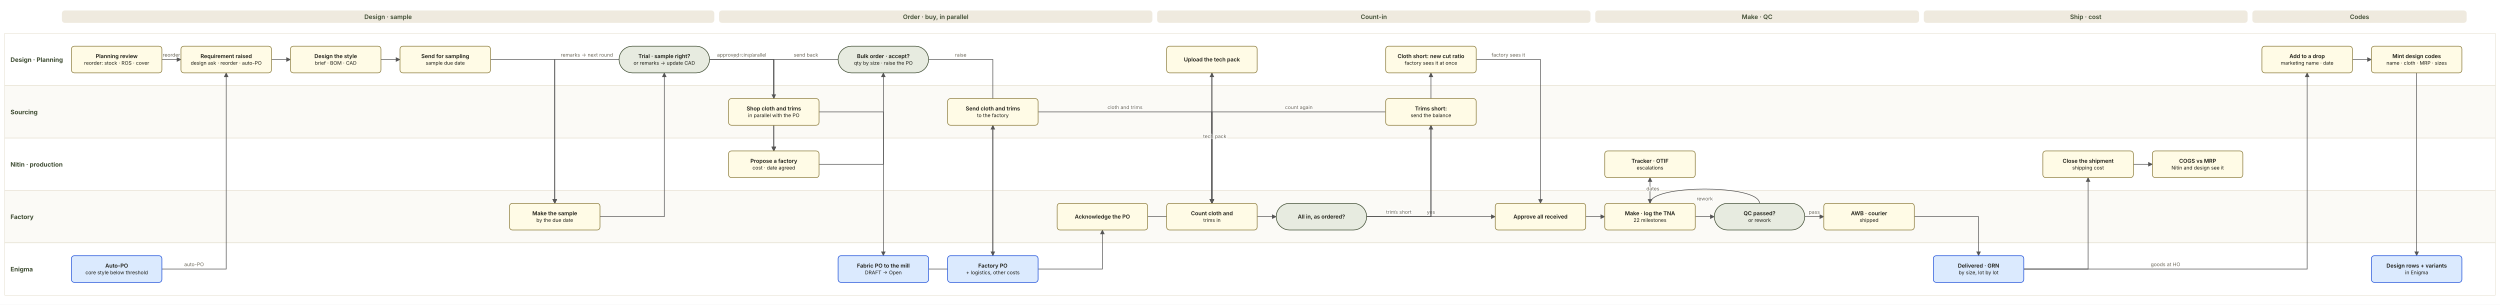
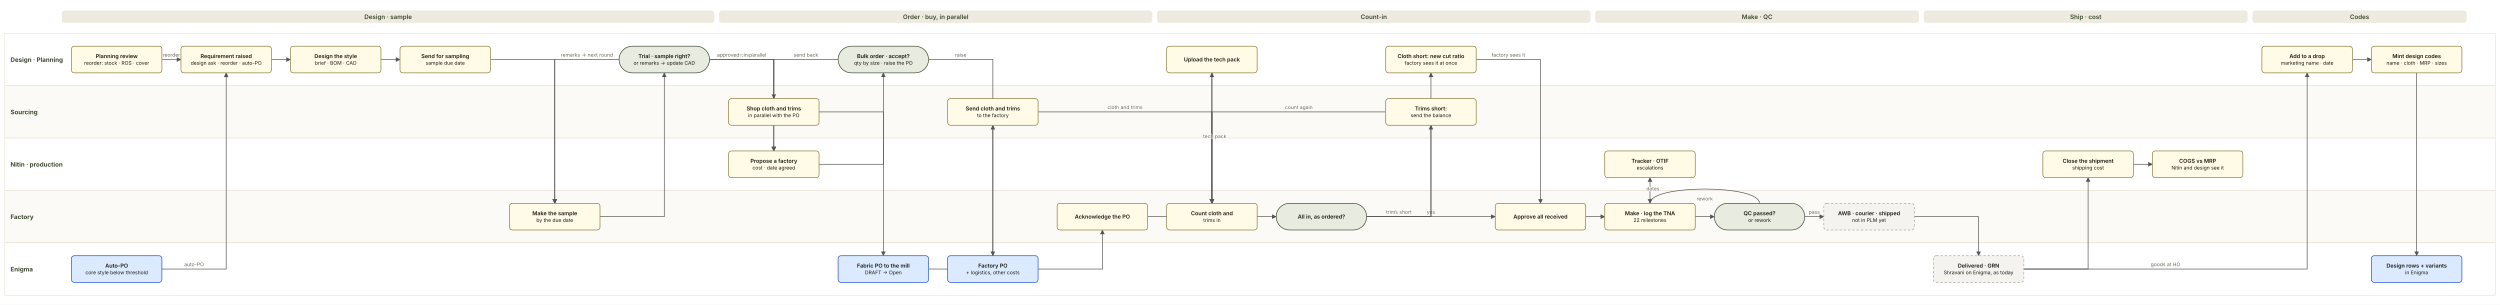
<svg xmlns="http://www.w3.org/2000/svg" viewBox="0 0 5250 640" width="5250" height="640" font-family="Inter, Helvetica, Arial, sans-serif">
  <defs>
    <marker id="a" viewBox="0 0 10 10" refX="9" refY="5" markerWidth="7" markerHeight="7" orient="auto-start-reverse">
      <path d="M0 0L10 5L0 10z" fill="#555" />
    </marker>
  </defs>
  <rect width="5250" height="640" fill="#fff" />
  <rect x="130" y="22" width="1370" height="26" rx="6" fill="#efeadf" />
  <text x="815.0" y="40" text-anchor="middle" font-size="13" font-weight="600" fill="#3c4a30">Design · sample</text>
  <rect x="1510" y="22" width="910" height="26" rx="6" fill="#efeadf" />
  <text x="1965.0" y="40" text-anchor="middle" font-size="13" font-weight="600" fill="#3c4a30">Order · buy, in parallel</text>
  <rect x="2430" y="22" width="910" height="26" rx="6" fill="#efeadf" />
  <text x="2885.0" y="40" text-anchor="middle" font-size="13" font-weight="600" fill="#3c4a30">Count-in</text>
  <rect x="3350" y="22" width="680" height="26" rx="6" fill="#efeadf" />
  <text x="3690.0" y="40" text-anchor="middle" font-size="13" font-weight="600" fill="#3c4a30">Make · QC</text>
  <rect x="4040" y="22" width="680" height="26" rx="6" fill="#efeadf" />
  <text x="4380.0" y="40" text-anchor="middle" font-size="13" font-weight="600" fill="#3c4a30">Ship · cost</text>
  <rect x="4730" y="22" width="450" height="26" rx="6" fill="#efeadf" />
  <text x="4955.0" y="40" text-anchor="middle" font-size="13" font-weight="600" fill="#3c4a30">Codes</text>
  <rect x="10" y="70" width="5230" height="110" fill="#fff" stroke="#e3ddcd" />
  <text x="22" y="130.0" font-size="13" font-weight="700" fill="#3c4a30">Design · Planning</text>
  <rect x="10" y="180" width="5230" height="110" fill="#fbfaf6" stroke="#e3ddcd" />
  <text x="22" y="240.0" font-size="13" font-weight="700" fill="#3c4a30">Sourcing</text>
  <rect x="10" y="290" width="5230" height="110" fill="#fff" stroke="#e3ddcd" />
  <text x="22" y="350.0" font-size="13" font-weight="700" fill="#3c4a30">Nitin · production</text>
  <rect x="10" y="400" width="5230" height="110" fill="#fbfaf6" stroke="#e3ddcd" />
  <text x="22" y="460.0" font-size="13" font-weight="700" fill="#3c4a30">Factory</text>
  <rect x="10" y="510" width="5230" height="110" fill="#fff" stroke="#e3ddcd" />
  <text x="22" y="570.0" font-size="13" font-weight="700" fill="#3c4a30">Enigma</text>
  <path d="M340 125.0L380 125.0" fill="none" stroke="#555" stroke-width="1.4" marker-end="url(#a)" />
  <text x="360.0" y="119.0" font-size="10.5" fill="#6b6759" text-anchor="middle" paint-order="stroke" stroke="#fff" stroke-width="3">reorder</text>
  <path d="M340 565.0L475.0 565.0L475.0 153.0" fill="none" stroke="#555" stroke-width="1.4" marker-end="url(#a)" />
  <text x="407.5" y="559.0" font-size="10.5" fill="#6b6759" text-anchor="middle" paint-order="stroke" stroke="#fff" stroke-width="3">auto-PO</text>
  <path d="M570 125.0L610 125.0" fill="none" stroke="#555" stroke-width="1.4" marker-end="url(#a)" />
  <path d="M800 125.0L840 125.0" fill="none" stroke="#555" stroke-width="1.4" marker-end="url(#a)" />
  <path d="M1030 125.0L1165.0 125.0L1165.0 427.0" fill="none" stroke="#555" stroke-width="1.4" marker-end="url(#a)" />
  <path d="M1260 455.0L1395.0 455.0L1395.0 153.0" fill="none" stroke="#555" stroke-width="1.4" marker-end="url(#a)" />
  <path d="M1300 125.0L1165.0 125.0L1165.0 427.0" fill="none" stroke="#555" stroke-width="1.4" marker-end="url(#a)" />
  <text x="1232.5" y="119.0" font-size="10.5" fill="#6b6759" text-anchor="middle" paint-order="stroke" stroke="#fff" stroke-width="3">remarks → next round</text>
  <path d="M1490 125.0L1625.0 125.0L1625.0 317.0" fill="none" stroke="#555" stroke-width="1.4" marker-end="url(#a)" />
  <text x="1557.5" y="119.0" font-size="10.5" fill="#6b6759" text-anchor="middle" paint-order="stroke" stroke="#fff" stroke-width="3">approved</text>
  <path d="M1490 125.0L1625.0 125.0L1625.0 207.0" fill="none" stroke="#555" stroke-width="1.4" marker-end="url(#a)" />
  <text x="1557.5" y="119.0" font-size="10.5" fill="#6b6759" text-anchor="middle" paint-order="stroke" stroke="#fff" stroke-width="3">approved · in parallel</text>
  <path d="M1720 345.0L1855.0 345.0L1855.0 153.0" fill="none" stroke="#555" stroke-width="1.4" marker-end="url(#a)" />
  <path d="M1760 125.0L1625.0 125.0L1625.0 317.0" fill="none" stroke="#555" stroke-width="1.4" marker-end="url(#a)" />
  <text x="1692.5" y="119.0" font-size="10.5" fill="#6b6759" text-anchor="middle" paint-order="stroke" stroke="#fff" stroke-width="3">send back</text>
  <path d="M1950 125.0L2085.0 125.0L2085.0 537.0" fill="none" stroke="#555" stroke-width="1.4" marker-end="url(#a)" />
  <text x="2017.5" y="119.0" font-size="10.5" fill="#6b6759" text-anchor="middle" paint-order="stroke" stroke="#fff" stroke-width="3">raise</text>
  <path d="M2180 565.0L2315.0 565.0L2315.0 483.0" fill="none" stroke="#555" stroke-width="1.4" marker-end="url(#a)" />
  <path d="M2410 455.0L2545.0 455.0L2545.0 153.0" fill="none" stroke="#555" stroke-width="1.4" marker-end="url(#a)" />
  <path d="M1720 235.0L1855.0 235.0L1855.0 537.0" fill="none" stroke="#555" stroke-width="1.4" marker-end="url(#a)" />
  <path d="M1950 565.0L2085.0 565.0L2085.0 263.0" fill="none" stroke="#555" stroke-width="1.4" marker-end="url(#a)" />
  <path d="M2180 235.0L2545.0 235.0L2545.0 427.0" fill="none" stroke="#555" stroke-width="1.4" marker-end="url(#a)" />
  <text x="2362.5" y="229.0" font-size="10.5" fill="#6b6759" text-anchor="middle" paint-order="stroke" stroke="#fff" stroke-width="3">cloth and trims</text>
  <path d="M2545.0 153.0L2545.0 427.0" fill="none" stroke="#555" stroke-width="1.4" marker-end="url(#a)" />
  <text x="2551.0" y="290.0" font-size="10.5" fill="#6b6759" text-anchor="middle" paint-order="stroke" stroke="#fff" stroke-width="3">tech pack</text>
  <path d="M2640 455.0L2680 455.0" fill="none" stroke="#555" stroke-width="1.4" marker-end="url(#a)" />
  <path d="M2870 455.0L3140 455.0" fill="none" stroke="#555" stroke-width="1.4" marker-end="url(#a)" />
  <text x="3005.0" y="449.0" font-size="10.5" fill="#6b6759" text-anchor="middle" paint-order="stroke" stroke="#fff" stroke-width="3">yes</text>
  <path d="M2870 455.0L3005.0 455.0L3005.0 153.0" fill="none" stroke="#555" stroke-width="1.4" marker-end="url(#a)" />
  <text x="2937.5" y="449.0" font-size="10.5" fill="#6b6759" text-anchor="middle" paint-order="stroke" stroke="#fff" stroke-width="3">cloth short</text>
  <path d="M3100 125.0L3235.0 125.0L3235.0 427.0" fill="none" stroke="#555" stroke-width="1.4" marker-end="url(#a)" />
  <text x="3167.5" y="119.0" font-size="10.5" fill="#6b6759" text-anchor="middle" paint-order="stroke" stroke="#fff" stroke-width="3">factory sees it</text>
  <path d="M2870 455.0L3005.0 455.0L3005.0 263.0" fill="none" stroke="#555" stroke-width="1.4" marker-end="url(#a)" />
  <text x="2937.5" y="449.0" font-size="10.5" fill="#6b6759" text-anchor="middle" paint-order="stroke" stroke="#fff" stroke-width="3">trims short</text>
  <path d="M2910 235.0L2545.0 235.0L2545.0 427.0" fill="none" stroke="#555" stroke-width="1.4" marker-end="url(#a)" />
  <text x="2727.5" y="229.0" font-size="10.5" fill="#6b6759" text-anchor="middle" paint-order="stroke" stroke="#fff" stroke-width="3">count again</text>
  <path d="M3330 455.0L3370 455.0" fill="none" stroke="#555" stroke-width="1.4" marker-end="url(#a)" />
  <path d="M3465.0 427.0L3465.0 373.0" fill="none" stroke="#555" stroke-width="1.4" marker-end="url(#a)" />
  <text x="3471.0" y="400.0" font-size="10.5" fill="#6b6759" text-anchor="middle" paint-order="stroke" stroke="#fff" stroke-width="3">dates</text>
  <path d="M3560 455.0L3600 455.0" fill="none" stroke="#555" stroke-width="1.4" marker-end="url(#a)" />
  <path d="M3695.0 427.0C3695.0 387.0,3465.0 387.0,3465.0 427.0" fill="none" stroke="#555" stroke-width="1.4" marker-end="url(#a)" />
  <text x="3580.0" y="421.0" font-size="10.5" fill="#6b6759" text-anchor="middle" paint-order="stroke" stroke="#fff" stroke-width="3">rework</text>
  <path d="M3790 455.0L3830 455.0" fill="none" stroke="#555" stroke-width="1.4" marker-end="url(#a)" />
  <text x="3810.0" y="449.0" font-size="10.5" fill="#6b6759" text-anchor="middle" paint-order="stroke" stroke="#fff" stroke-width="3">pass</text>
  <path d="M4020 455.0L4155.0 455.0L4155.0 537.0" fill="none" stroke="#555" stroke-width="1.4" marker-end="url(#a)" />
  <path d="M4250 565.0L4385.0 565.0L4385.0 373.0" fill="none" stroke="#555" stroke-width="1.4" marker-end="url(#a)" />
  <path d="M4480 345.0L4520 345.0" fill="none" stroke="#555" stroke-width="1.4" marker-end="url(#a)" />
  <path d="M4250 565.0L4845.0 565.0L4845.0 153.0" fill="none" stroke="#555" stroke-width="1.4" marker-end="url(#a)" />
  <text x="4547.5" y="559.0" font-size="10.5" fill="#6b6759" text-anchor="middle" paint-order="stroke" stroke="#fff" stroke-width="3">goods at HO</text>
  <path d="M4940 125.0L4980 125.0" fill="none" stroke="#555" stroke-width="1.4" marker-end="url(#a)" />
  <path d="M5075.0 153.0L5075.0 537.0" fill="none" stroke="#555" stroke-width="1.4" marker-end="url(#a)" />
  <rect x="150" y="97.0" width="190" height="56" rx="6" fill="#fffbe6" stroke="#8a7a3a" stroke-width="1.4" />
  <text x="245.0" y="122.0" text-anchor="middle" font-size="11.5" font-weight="600" fill="#1a1a13">Planning review</text>
  <text x="245.0" y="136.0" text-anchor="middle" font-size="10.5" font-weight="400" fill="#1a1a13">reorder: stock · ROS · cover</text>
  <rect x="150" y="537.0" width="190" height="56" rx="6" fill="#dbeafe" stroke="#1d4ed8" stroke-width="1.4" />
  <text x="245.0" y="562.0" text-anchor="middle" font-size="11.5" font-weight="600" fill="#1a1a13">Auto-PO</text>
  <text x="245.0" y="576.0" text-anchor="middle" font-size="10.5" font-weight="400" fill="#1a1a13">core style below threshold</text>
  <rect x="380" y="97.0" width="190" height="56" rx="6" fill="#fffbe6" stroke="#8a7a3a" stroke-width="1.4" />
  <text x="475.0" y="122.0" text-anchor="middle" font-size="11.5" font-weight="600" fill="#1a1a13">Requirement raised</text>
  <text x="475.0" y="136.0" text-anchor="middle" font-size="10.5" font-weight="400" fill="#1a1a13">design ask · reorder · auto-PO</text>
  <rect x="610" y="97.0" width="190" height="56" rx="6" fill="#fffbe6" stroke="#8a7a3a" stroke-width="1.4" />
  <text x="705.0" y="122.0" text-anchor="middle" font-size="11.5" font-weight="600" fill="#1a1a13">Design the style</text>
  <text x="705.0" y="136.0" text-anchor="middle" font-size="10.5" font-weight="400" fill="#1a1a13">brief · BOM · CAD</text>
  <rect x="840" y="97.0" width="190" height="56" rx="6" fill="#fffbe6" stroke="#8a7a3a" stroke-width="1.4" />
  <text x="935.0" y="122.0" text-anchor="middle" font-size="11.5" font-weight="600" fill="#1a1a13">Send for sampling</text>
  <text x="935.0" y="136.0" text-anchor="middle" font-size="10.5" font-weight="400" fill="#1a1a13">sample due date</text>
  <rect x="1070" y="427.0" width="190" height="56" rx="6" fill="#fffbe6" stroke="#8a7a3a" stroke-width="1.4" />
  <text x="1165.0" y="452.0" text-anchor="middle" font-size="11.5" font-weight="600" fill="#1a1a13">Make the sample</text>
  <text x="1165.0" y="466.0" text-anchor="middle" font-size="10.5" font-weight="400" fill="#1a1a13">by the due date</text>
  <rect x="1300" y="97.0" width="190" height="56" rx="28" fill="#e7ebe0" stroke="#3c4a30" stroke-width="1.4" />
  <text x="1395.0" y="122.0" text-anchor="middle" font-size="11.5" font-weight="600" fill="#1a1a13">Trial · sample right?</text>
  <text x="1395.0" y="136.0" text-anchor="middle" font-size="10.5" font-weight="400" fill="#1a1a13">or remarks → update CAD</text>
  <rect x="1530" y="317.0" width="190" height="56" rx="6" fill="#fffbe6" stroke="#8a7a3a" stroke-width="1.4" />
  <text x="1625.0" y="342.0" text-anchor="middle" font-size="11.5" font-weight="600" fill="#1a1a13">Propose a factory</text>
  <text x="1625.0" y="356.0" text-anchor="middle" font-size="10.5" font-weight="400" fill="#1a1a13">cost · date agreed</text>
  <rect x="1530" y="207.0" width="190" height="56" rx="6" fill="#fffbe6" stroke="#8a7a3a" stroke-width="1.4" />
  <text x="1625.0" y="232.0" text-anchor="middle" font-size="11.5" font-weight="600" fill="#1a1a13">Shop cloth and trims</text>
  <text x="1625.0" y="246.0" text-anchor="middle" font-size="10.5" font-weight="400" fill="#1a1a13">in parallel with the PO</text>
  <rect x="1760" y="97.0" width="190" height="56" rx="28" fill="#e7ebe0" stroke="#3c4a30" stroke-width="1.4" />
  <text x="1855.0" y="122.0" text-anchor="middle" font-size="11.5" font-weight="600" fill="#1a1a13">Bulk order · accept?</text>
  <text x="1855.0" y="136.0" text-anchor="middle" font-size="10.5" font-weight="400" fill="#1a1a13">qty by size · raise the PO</text>
  <rect x="1760" y="537.0" width="190" height="56" rx="6" fill="#dbeafe" stroke="#1d4ed8" stroke-width="1.4" />
  <text x="1855.0" y="562.0" text-anchor="middle" font-size="11.5" font-weight="600" fill="#1a1a13">Fabric PO to the mill</text>
  <text x="1855.0" y="576.0" text-anchor="middle" font-size="10.5" font-weight="400" fill="#1a1a13">DRAFT → Open</text>
  <rect x="1990" y="537.0" width="190" height="56" rx="6" fill="#dbeafe" stroke="#1d4ed8" stroke-width="1.4" />
  <text x="2085.0" y="562.0" text-anchor="middle" font-size="11.5" font-weight="600" fill="#1a1a13">Factory PO</text>
  <text x="2085.0" y="576.0" text-anchor="middle" font-size="10.5" font-weight="400" fill="#1a1a13">+ logistics, other costs</text>
  <rect x="1990" y="207.0" width="190" height="56" rx="6" fill="#fffbe6" stroke="#8a7a3a" stroke-width="1.4" />
  <text x="2085.0" y="232.0" text-anchor="middle" font-size="11.5" font-weight="600" fill="#1a1a13">Send cloth and trims</text>
  <text x="2085.0" y="246.0" text-anchor="middle" font-size="10.5" font-weight="400" fill="#1a1a13">to the factory</text>
  <rect x="2220" y="427.0" width="190" height="56" rx="6" fill="#fffbe6" stroke="#8a7a3a" stroke-width="1.4" />
  <text x="2315.0" y="459.0" text-anchor="middle" font-size="11.5" font-weight="600" fill="#1a1a13">Acknowledge the PO</text>
  <rect x="2450" y="97.0" width="190" height="56" rx="6" fill="#fffbe6" stroke="#8a7a3a" stroke-width="1.4" />
  <text x="2545.0" y="129.0" text-anchor="middle" font-size="11.5" font-weight="600" fill="#1a1a13">Upload the tech pack</text>
  <rect x="2450" y="427.0" width="190" height="56" rx="6" fill="#fffbe6" stroke="#8a7a3a" stroke-width="1.4" />
  <text x="2545.0" y="452.0" text-anchor="middle" font-size="11.5" font-weight="600" fill="#1a1a13">Count cloth and</text>
  <text x="2545.0" y="466.0" text-anchor="middle" font-size="10.5" font-weight="400" fill="#1a1a13">trims in</text>
  <rect x="2680" y="427.0" width="190" height="56" rx="28" fill="#e7ebe0" stroke="#3c4a30" stroke-width="1.4" />
  <text x="2775.0" y="459.0" text-anchor="middle" font-size="11.5" font-weight="600" fill="#1a1a13">All in, as ordered?</text>
  <rect x="2910" y="97.0" width="190" height="56" rx="6" fill="#fffbe6" stroke="#8a7a3a" stroke-width="1.4" />
  <text x="3005.0" y="122.0" text-anchor="middle" font-size="11.5" font-weight="600" fill="#1a1a13">Cloth short: new cut ratio</text>
  <text x="3005.0" y="136.0" text-anchor="middle" font-size="10.5" font-weight="400" fill="#1a1a13">factory sees it at once</text>
  <rect x="2910" y="207.0" width="190" height="56" rx="6" fill="#fffbe6" stroke="#8a7a3a" stroke-width="1.4" />
  <text x="3005.0" y="232.0" text-anchor="middle" font-size="11.5" font-weight="600" fill="#1a1a13">Trims short:</text>
  <text x="3005.0" y="246.0" text-anchor="middle" font-size="10.5" font-weight="400" fill="#1a1a13">send the balance</text>
  <rect x="3140" y="427.0" width="190" height="56" rx="6" fill="#fffbe6" stroke="#8a7a3a" stroke-width="1.4" />
  <text x="3235.0" y="459.0" text-anchor="middle" font-size="11.5" font-weight="600" fill="#1a1a13">Approve all received</text>
  <rect x="3370" y="427.0" width="190" height="56" rx="6" fill="#fffbe6" stroke="#8a7a3a" stroke-width="1.4" />
  <text x="3465.0" y="452.0" text-anchor="middle" font-size="11.5" font-weight="600" fill="#1a1a13">Make · log the TNA</text>
  <text x="3465.0" y="466.0" text-anchor="middle" font-size="10.5" font-weight="400" fill="#1a1a13">22 milestones</text>
  <rect x="3370" y="317.0" width="190" height="56" rx="6" fill="#fffbe6" stroke="#8a7a3a" stroke-width="1.4" />
  <text x="3465.0" y="342.0" text-anchor="middle" font-size="11.5" font-weight="600" fill="#1a1a13">Tracker · OTIF</text>
  <text x="3465.0" y="356.0" text-anchor="middle" font-size="10.5" font-weight="400" fill="#1a1a13">escalations</text>
  <rect x="3600" y="427.0" width="190" height="56" rx="28" fill="#e7ebe0" stroke="#3c4a30" stroke-width="1.4" />
  <text x="3695.0" y="452.0" text-anchor="middle" font-size="11.5" font-weight="600" fill="#1a1a13">QC passed?</text>
  <text x="3695.0" y="466.0" text-anchor="middle" font-size="10.5" font-weight="400" fill="#1a1a13">or rework</text>
-   <rect x="3830" y="427.0" width="190" height="56" rx="6" fill="#fffbe6" stroke="#8a7a3a" stroke-width="1.4" />
-   <text x="3925.0" y="452.0" text-anchor="middle" font-size="11.5" font-weight="600" fill="#1a1a13">AWB · courier</text>
-   <text x="3925.0" y="466.0" text-anchor="middle" font-size="10.5" font-weight="400" fill="#1a1a13">shipped</text>
-   <rect x="4060" y="537.0" width="190" height="56" rx="6" fill="#dbeafe" stroke="#1d4ed8" stroke-width="1.4" />
+   <rect x="3830" y="427.0" width="190" height="56" rx="6" fill="#f4f3ef" stroke="#a9a391" stroke-width="1.4" stroke-dasharray="5 4" />
+   <text x="3925.0" y="452.0" text-anchor="middle" font-size="11.5" font-weight="600" fill="#1a1a13">AWB · courier · shipped</text>
+   <text x="3925.0" y="466.0" text-anchor="middle" font-size="10.5" font-weight="400" fill="#1a1a13">not in PLM yet</text>
+   <rect x="4060" y="537.0" width="190" height="56" rx="6" fill="#f4f3ef" stroke="#a9a391" stroke-width="1.4" stroke-dasharray="5 4" />
  <text x="4155.0" y="562.0" text-anchor="middle" font-size="11.5" font-weight="600" fill="#1a1a13">Delivered · GRN</text>
-   <text x="4155.0" y="576.0" text-anchor="middle" font-size="10.5" font-weight="400" fill="#1a1a13">by size, lot by lot</text>
+   <text x="4155.0" y="576.0" text-anchor="middle" font-size="10.5" font-weight="400" fill="#1a1a13">Shravani on Enigma, as today</text>
  <rect x="4290" y="317.0" width="190" height="56" rx="6" fill="#fffbe6" stroke="#8a7a3a" stroke-width="1.4" />
  <text x="4385.0" y="342.0" text-anchor="middle" font-size="11.5" font-weight="600" fill="#1a1a13">Close the shipment</text>
  <text x="4385.0" y="356.0" text-anchor="middle" font-size="10.5" font-weight="400" fill="#1a1a13">shipping cost</text>
  <rect x="4520" y="317.0" width="190" height="56" rx="6" fill="#fffbe6" stroke="#8a7a3a" stroke-width="1.4" />
  <text x="4615.0" y="342.0" text-anchor="middle" font-size="11.5" font-weight="600" fill="#1a1a13">COGS vs MRP</text>
  <text x="4615.0" y="356.0" text-anchor="middle" font-size="10.5" font-weight="400" fill="#1a1a13">Nitin and design see it</text>
  <rect x="4750" y="97.0" width="190" height="56" rx="6" fill="#fffbe6" stroke="#8a7a3a" stroke-width="1.4" />
  <text x="4845.0" y="122.0" text-anchor="middle" font-size="11.5" font-weight="600" fill="#1a1a13">Add to a drop</text>
  <text x="4845.0" y="136.0" text-anchor="middle" font-size="10.5" font-weight="400" fill="#1a1a13">marketing name · date</text>
  <rect x="4980" y="97.0" width="190" height="56" rx="6" fill="#fffbe6" stroke="#8a7a3a" stroke-width="1.4" />
  <text x="5075.0" y="122.0" text-anchor="middle" font-size="11.5" font-weight="600" fill="#1a1a13">Mint design codes</text>
  <text x="5075.0" y="136.0" text-anchor="middle" font-size="10.5" font-weight="400" fill="#1a1a13">name · cloth · MRP · sizes</text>
  <rect x="4980" y="537.0" width="190" height="56" rx="6" fill="#dbeafe" stroke="#1d4ed8" stroke-width="1.4" />
  <text x="5075.0" y="562.0" text-anchor="middle" font-size="11.5" font-weight="600" fill="#1a1a13">Design rows + variants</text>
  <text x="5075.0" y="576.0" text-anchor="middle" font-size="10.5" font-weight="400" fill="#1a1a13">in Enigma</text>
</svg>
